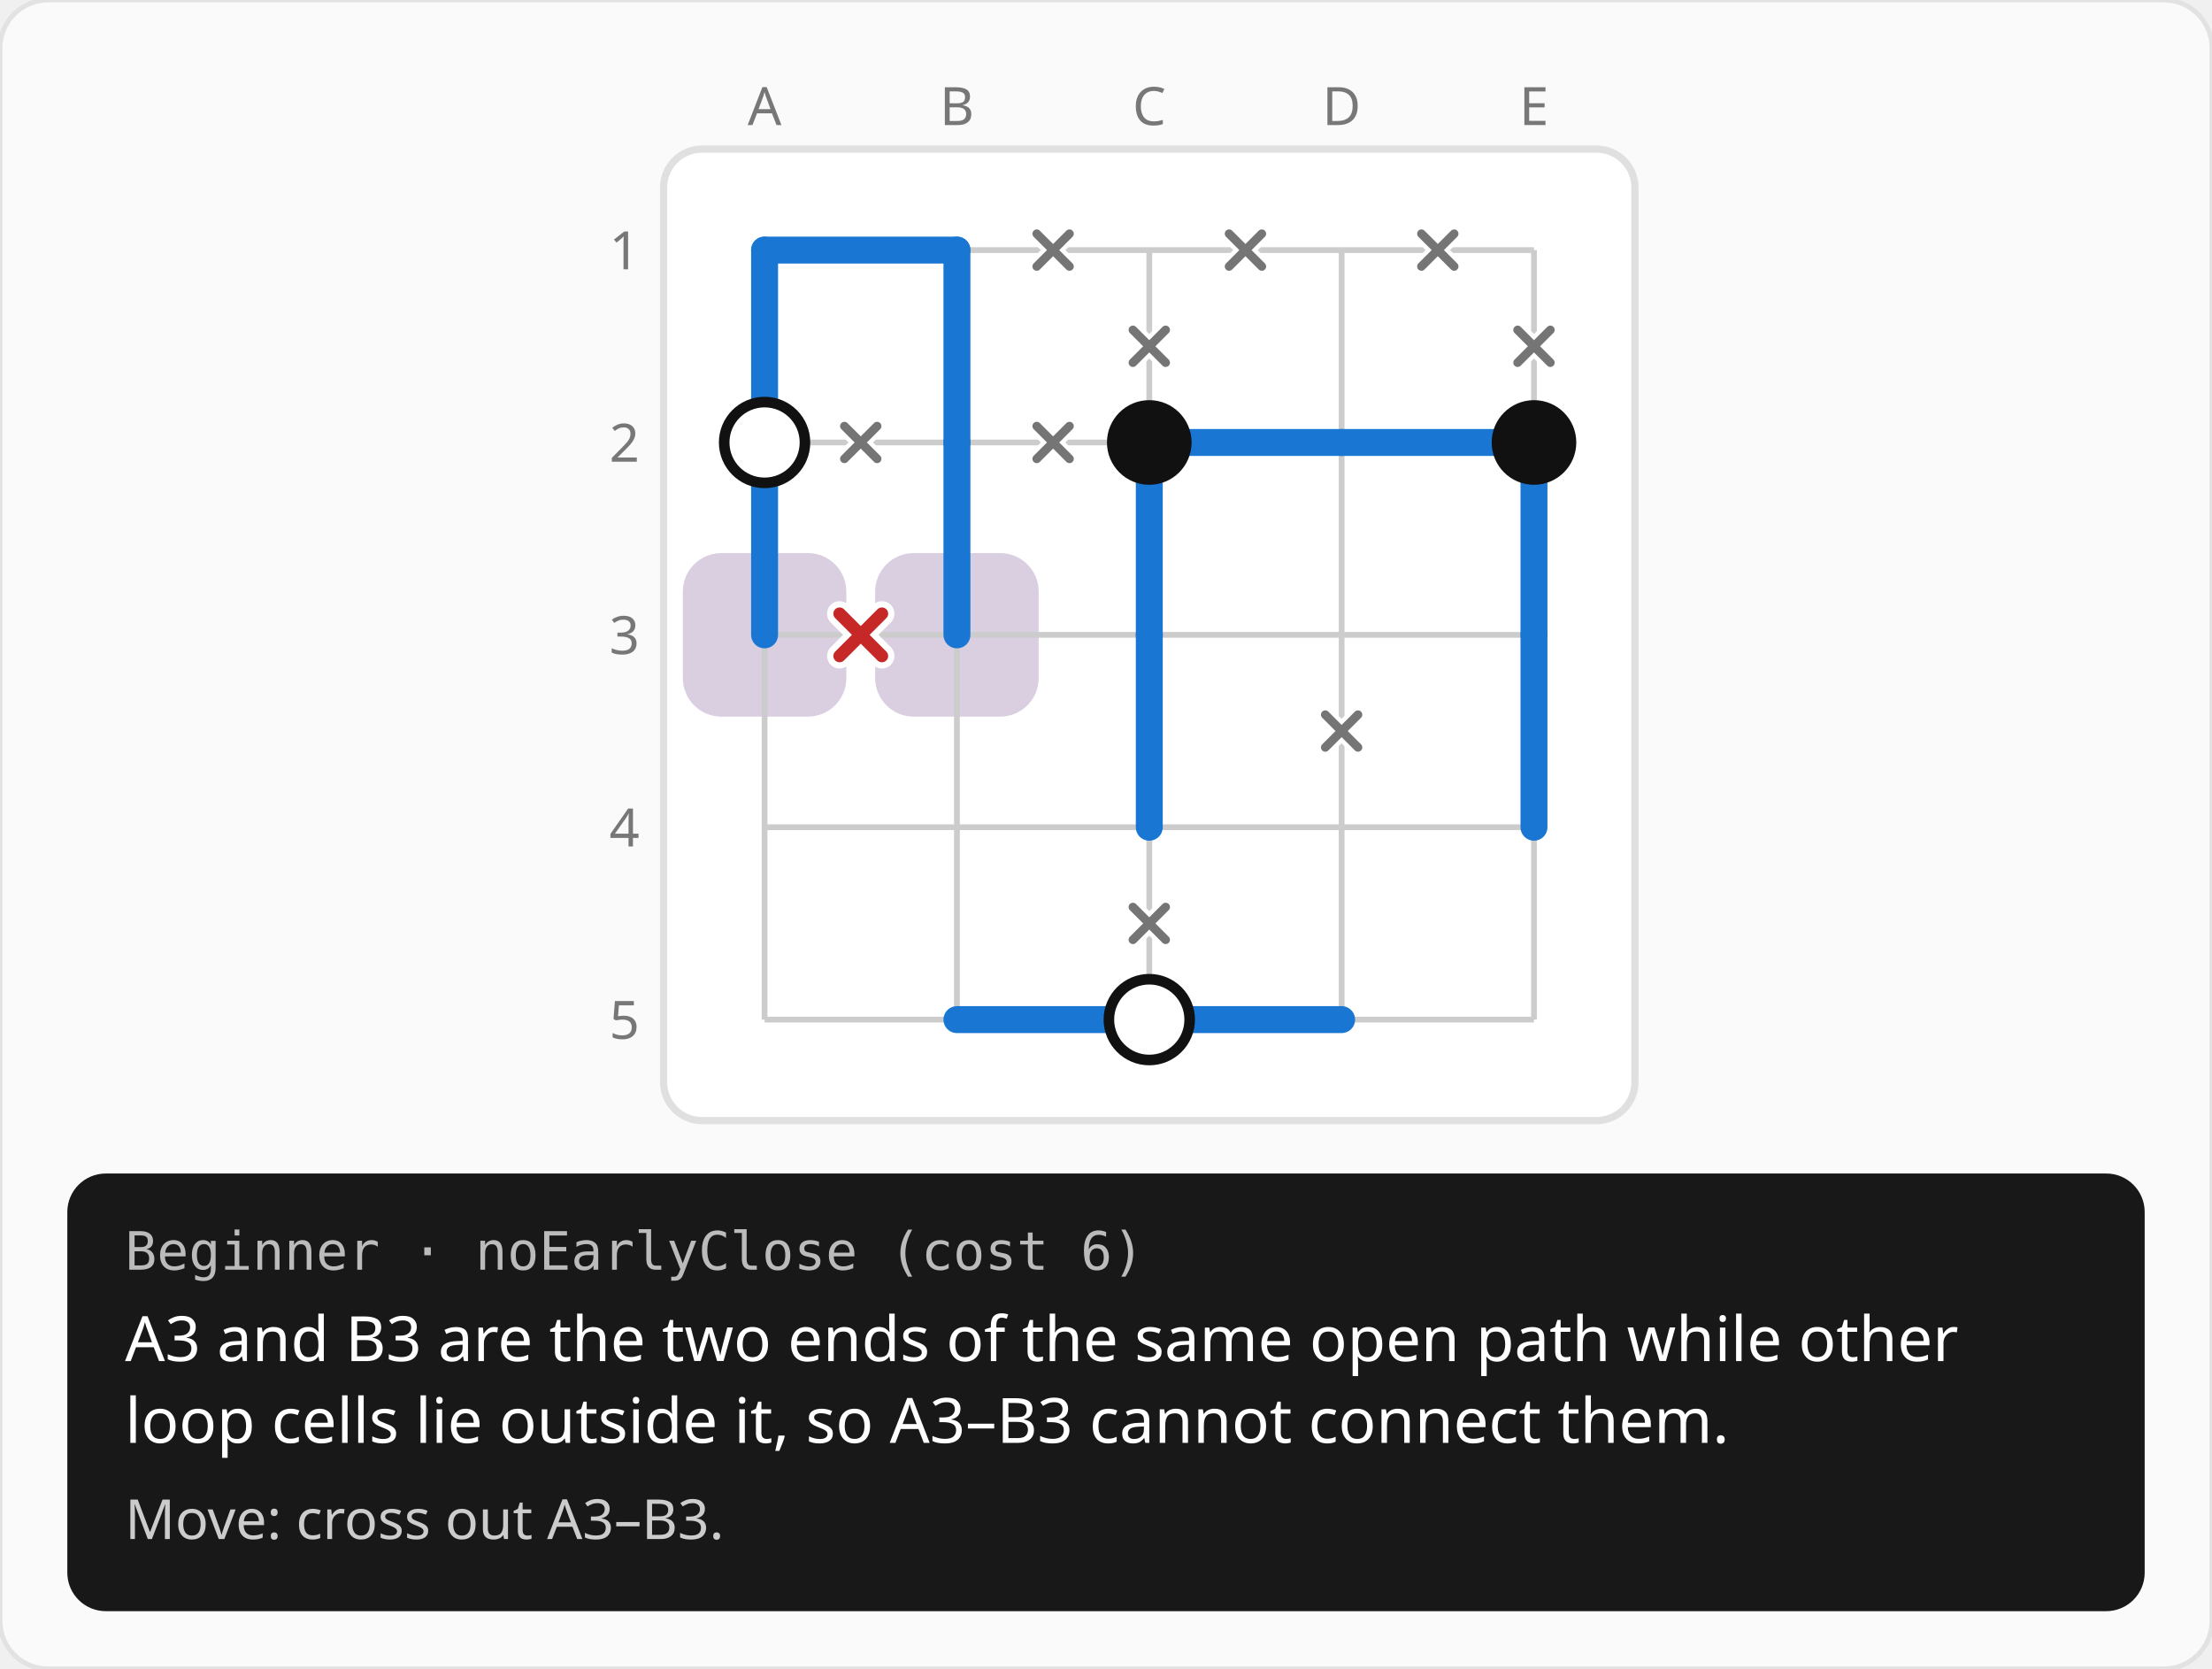
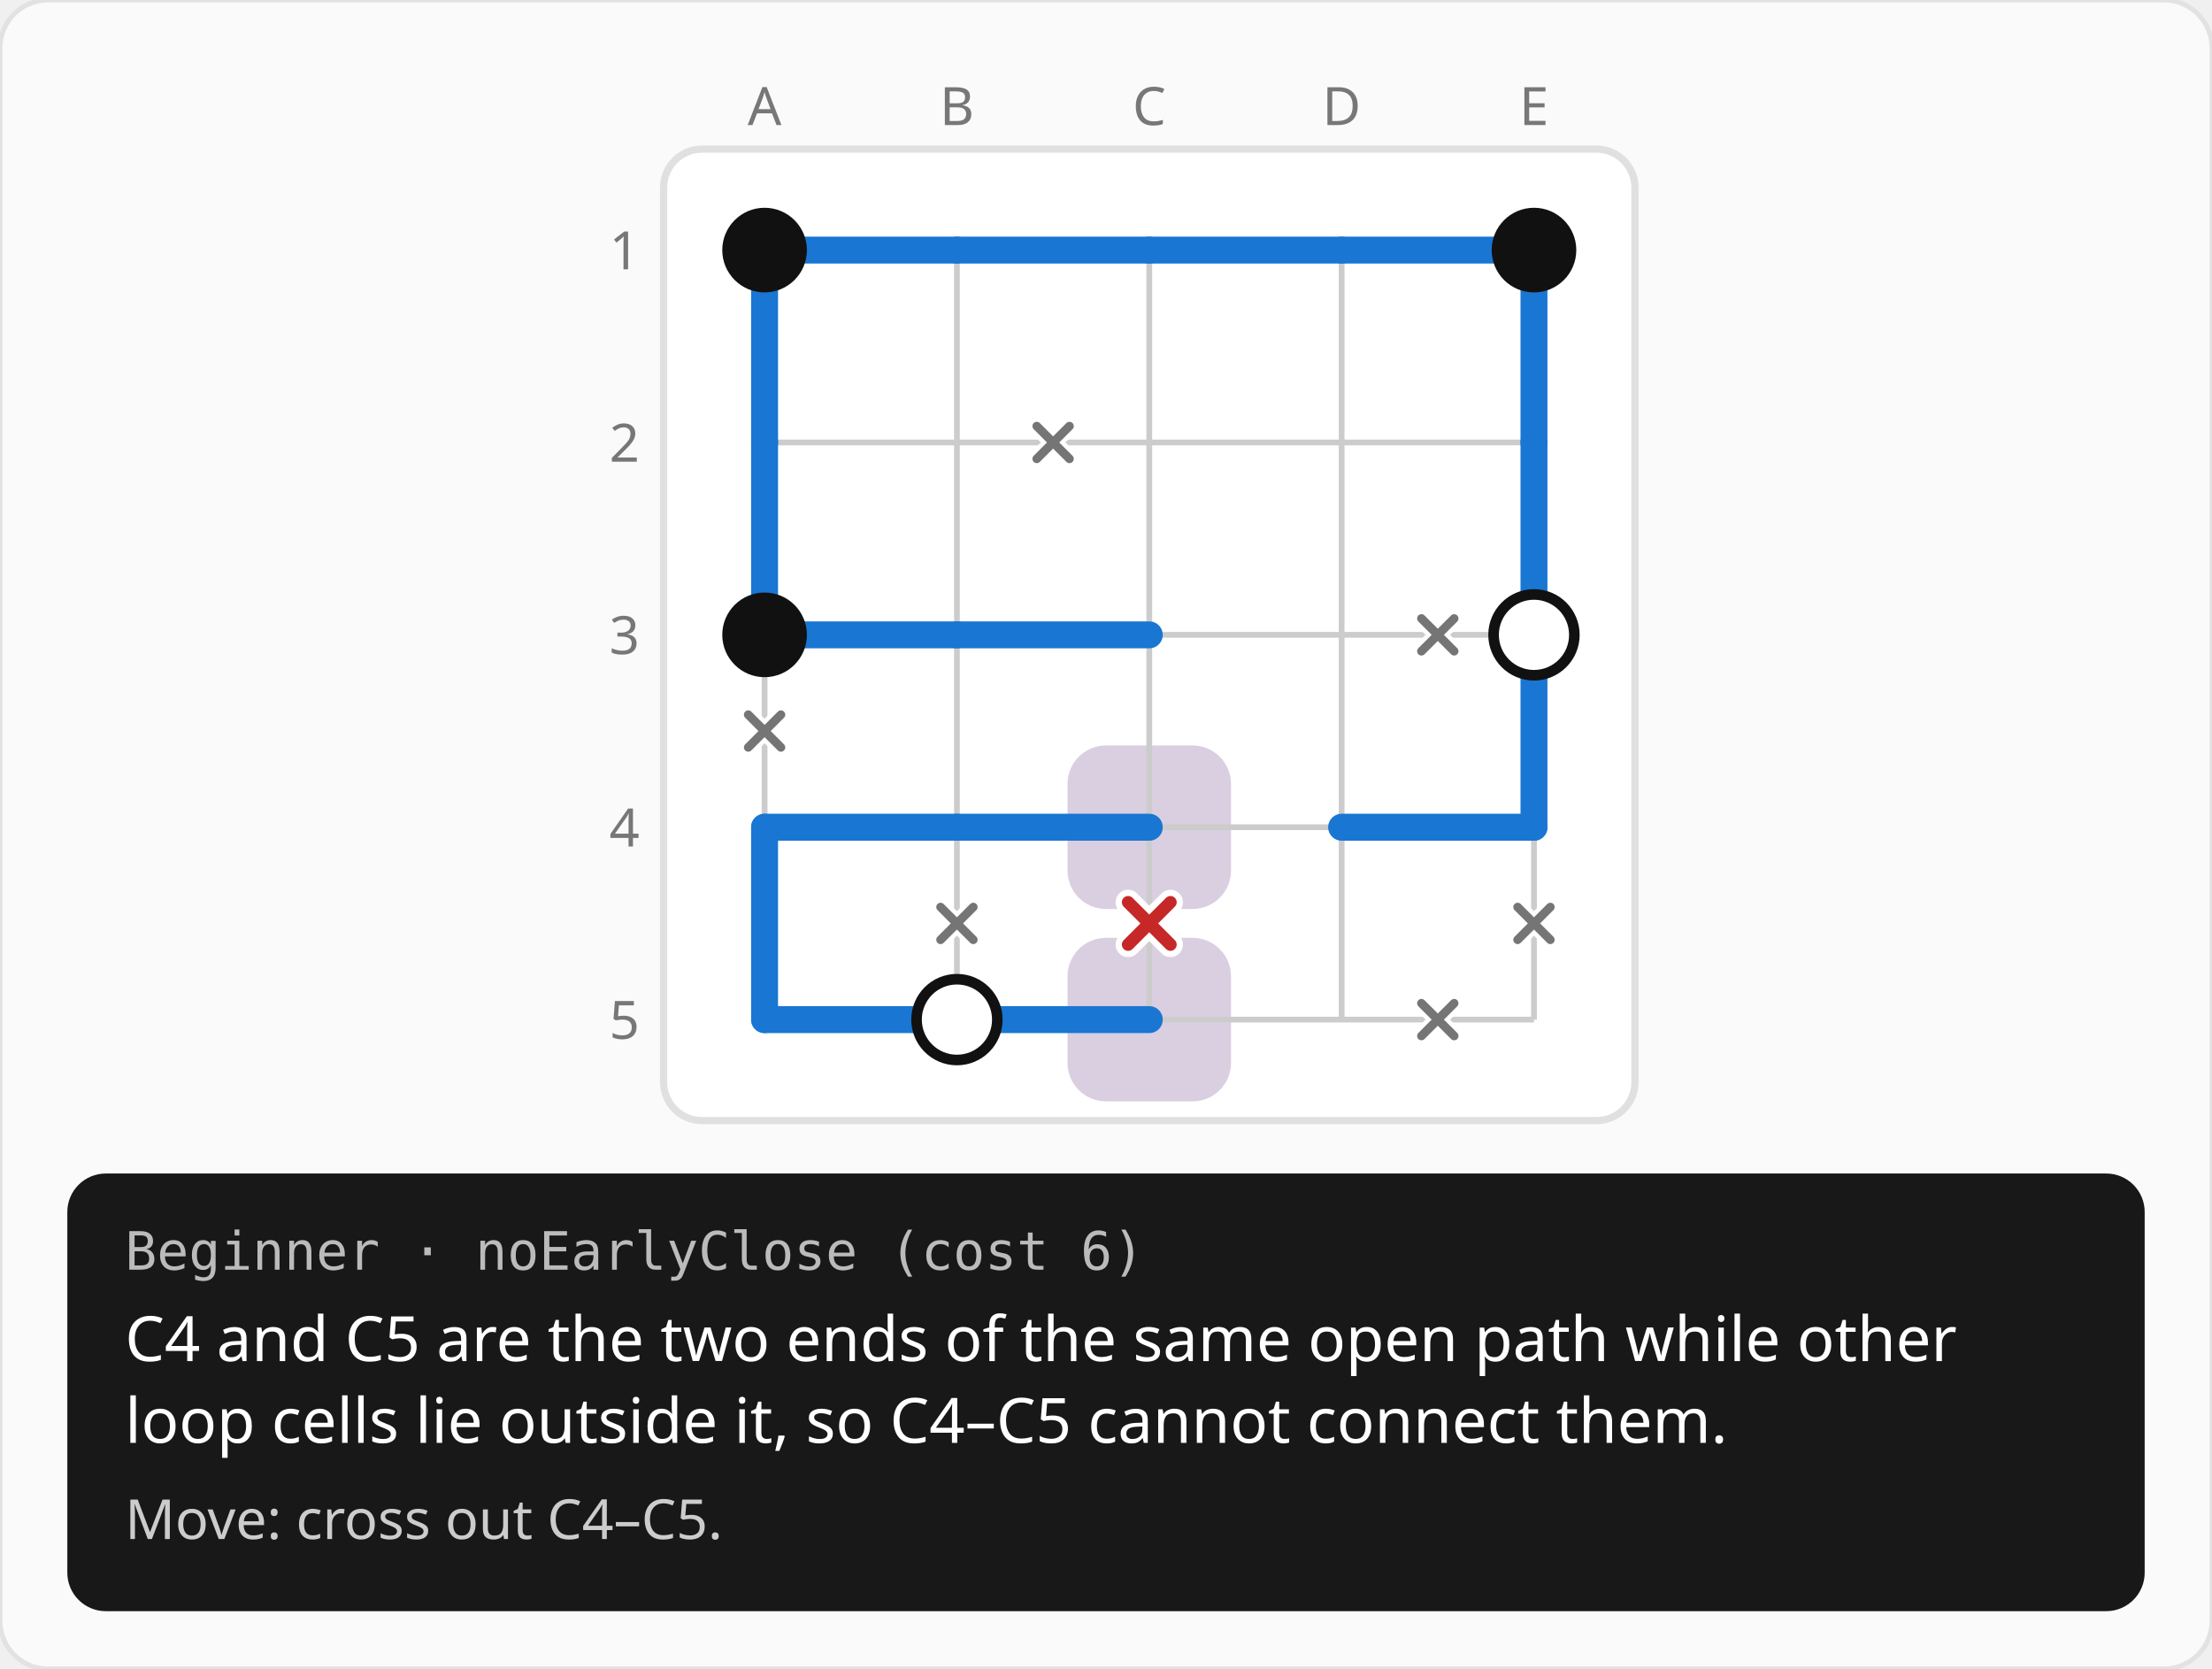
<svg xmlns="http://www.w3.org/2000/svg" width="460" height="347" viewBox="0 0 460 347">
  <rect width="460" height="347" rx="10" fill="#fafafa" stroke="#e2e2e2" />
  <defs>
    <pattern id="hatch" width="8" height="8" patternUnits="userSpaceOnUse" patternTransform="rotate(45)">
      <line x1="0" y1="0" x2="0" y2="8" stroke="#d55e00" stroke-width="3" opacity="0.55" />
    </pattern>
  </defs>
  <g transform="translate(119 12)">
    <text x="40" y="14" fill="#777777" font-size="11" font-family="system-ui, sans-serif" text-anchor="middle">A</text>
    <text x="80" y="14" fill="#777777" font-size="11" font-family="system-ui, sans-serif" text-anchor="middle">B</text>
    <text x="120" y="14" fill="#777777" font-size="11" font-family="system-ui, sans-serif" text-anchor="middle">C</text>
    <text x="160" y="14" fill="#777777" font-size="11" font-family="system-ui, sans-serif" text-anchor="middle">D</text>
    <text x="200" y="14" fill="#777777" font-size="11" font-family="system-ui, sans-serif" text-anchor="middle">E</text>
    <text x="14" y="44" fill="#777777" font-size="11" font-family="system-ui, sans-serif" text-anchor="end">1</text>
    <text x="14" y="84" fill="#777777" font-size="11" font-family="system-ui, sans-serif" text-anchor="end">2</text>
    <text x="14" y="124" fill="#777777" font-size="11" font-family="system-ui, sans-serif" text-anchor="end">3</text>
    <text x="14" y="164" fill="#777777" font-size="11" font-family="system-ui, sans-serif" text-anchor="end">4</text>
    <text x="14" y="204" fill="#777777" font-size="11" font-family="system-ui, sans-serif" text-anchor="end">5</text>
    <g transform="translate(18 18)">
      <rect x="1" y="1" width="202" height="202" rx="8" fill="#ffffff" stroke="#e0e0e0" stroke-width="1.5" />
-       <rect x="5" y="85" width="34" height="34" rx="8" fill="rgba(122,81,149,0.28)" />
-       <rect x="45" y="85" width="34" height="34" rx="8" fill="rgba(122,81,149,0.28)" />
+       <rect x="85" y="125" width="34" height="34" rx="8" fill="rgba(122,81,149,0.28)" />
+       <rect x="85" y="165" width="34" height="34" rx="8" fill="rgba(122,81,149,0.28)" />
      <line x1="22" y1="22" x2="182" y2="22" stroke="#cccccc" stroke-width="1.2" />
      <line x1="22" y1="62" x2="182" y2="62" stroke="#cccccc" stroke-width="1.2" />
      <line x1="22" y1="102" x2="182" y2="102" stroke="#cccccc" stroke-width="1.2" />
      <line x1="22" y1="142" x2="182" y2="142" stroke="#cccccc" stroke-width="1.2" />
      <line x1="22" y1="182" x2="182" y2="182" stroke="#cccccc" stroke-width="1.2" />
      <line x1="22" y1="22" x2="22" y2="182" stroke="#cccccc" stroke-width="1.2" />
      <line x1="62" y1="22" x2="62" y2="182" stroke="#cccccc" stroke-width="1.2" />
      <line x1="102" y1="22" x2="102" y2="182" stroke="#cccccc" stroke-width="1.2" />
      <line x1="142" y1="22" x2="142" y2="182" stroke="#cccccc" stroke-width="1.2" />
      <line x1="182" y1="22" x2="182" y2="182" stroke="#cccccc" stroke-width="1.2" />
      <line x1="22" y1="22" x2="62" y2="22" stroke="#1976d2" stroke-width="5.6" stroke-linecap="round" />
      <line x1="22" y1="22" x2="22" y2="62" stroke="#1976d2" stroke-width="5.6" stroke-linecap="round" />
-       <line x1="62" y1="22" x2="62" y2="62" stroke="#1976d2" stroke-width="5.6" stroke-linecap="round" />
+       <line x1="62" y1="22" x2="102" y2="22" stroke="#1976d2" stroke-width="5.6" stroke-linecap="round" />
+       <line x1="102" y1="22" x2="142" y2="22" stroke="#1976d2" stroke-width="5.6" stroke-linecap="round" />
+       <line x1="142" y1="22" x2="182" y2="22" stroke="#1976d2" stroke-width="5.6" stroke-linecap="round" />
+       <line x1="182" y1="22" x2="182" y2="62" stroke="#1976d2" stroke-width="5.6" stroke-linecap="round" />
      <line x1="22" y1="62" x2="22" y2="102" stroke="#1976d2" stroke-width="5.6" stroke-linecap="round" />
-       <line x1="62" y1="62" x2="62" y2="102" stroke="#1976d2" stroke-width="5.6" stroke-linecap="round" />
-       <line x1="102" y1="62" x2="142" y2="62" stroke="#1976d2" stroke-width="5.6" stroke-linecap="round" />
-       <line x1="102" y1="62" x2="102" y2="102" stroke="#1976d2" stroke-width="5.6" stroke-linecap="round" />
-       <line x1="142" y1="62" x2="182" y2="62" stroke="#1976d2" stroke-width="5.6" stroke-linecap="round" />
      <line x1="182" y1="62" x2="182" y2="102" stroke="#1976d2" stroke-width="5.6" stroke-linecap="round" />
-       <line x1="102" y1="102" x2="102" y2="142" stroke="#1976d2" stroke-width="5.6" stroke-linecap="round" />
+       <line x1="22" y1="102" x2="62" y2="102" stroke="#1976d2" stroke-width="5.6" stroke-linecap="round" />
+       <line x1="62" y1="102" x2="102" y2="102" stroke="#1976d2" stroke-width="5.6" stroke-linecap="round" />
      <line x1="182" y1="102" x2="182" y2="142" stroke="#1976d2" stroke-width="5.6" stroke-linecap="round" />
+       <line x1="22" y1="142" x2="62" y2="142" stroke="#1976d2" stroke-width="5.6" stroke-linecap="round" />
+       <line x1="22" y1="142" x2="22" y2="182" stroke="#1976d2" stroke-width="5.6" stroke-linecap="round" />
+       <line x1="62" y1="142" x2="102" y2="142" stroke="#1976d2" stroke-width="5.6" stroke-linecap="round" />
+       <line x1="142" y1="142" x2="182" y2="142" stroke="#1976d2" stroke-width="5.6" stroke-linecap="round" />
+       <line x1="22" y1="182" x2="62" y2="182" stroke="#1976d2" stroke-width="5.6" stroke-linecap="round" />
      <line x1="62" y1="182" x2="102" y2="182" stroke="#1976d2" stroke-width="5.6" stroke-linecap="round" />
-       <line x1="102" y1="182" x2="142" y2="182" stroke="#1976d2" stroke-width="5.6" stroke-linecap="round" />
-       <circle cx="22" cy="62" r="8.4" fill="#ffffff" />
-       <circle cx="22" cy="62" r="8.4" fill="none" stroke="#111111" stroke-width="2.2" />
-       <circle cx="102" cy="62" r="8.8" fill="#111111" />
-       <circle cx="182" cy="62" r="8.8" fill="#111111" />
-       <circle cx="102" cy="182" r="8.4" fill="#ffffff" />
-       <circle cx="102" cy="182" r="8.4" fill="none" stroke="#111111" stroke-width="2.2" />
-       <path d="M78.6 18.6L85.4 25.4M78.6 25.4L85.4 18.6" stroke="#ffffff" stroke-width="3.6" stroke-linecap="round" />
-       <path d="M78.6 18.6L85.4 25.4M78.6 25.4L85.4 18.6" stroke="#757575" stroke-width="1.8" stroke-linecap="round" />
-       <path d="M118.6 18.6L125.4 25.4M118.6 25.4L125.4 18.6" stroke="#ffffff" stroke-width="3.6" stroke-linecap="round" />
-       <path d="M118.6 18.6L125.4 25.4M118.6 25.4L125.4 18.6" stroke="#757575" stroke-width="1.8" stroke-linecap="round" />
-       <path d="M98.6 38.6L105.4 45.4M98.6 45.4L105.4 38.6" stroke="#ffffff" stroke-width="3.6" stroke-linecap="round" />
-       <path d="M98.6 38.6L105.4 45.4M98.6 45.4L105.4 38.6" stroke="#757575" stroke-width="1.8" stroke-linecap="round" />
-       <path d="M158.6 18.6L165.4 25.4M158.6 25.4L165.4 18.6" stroke="#ffffff" stroke-width="3.6" stroke-linecap="round" />
-       <path d="M158.6 18.6L165.4 25.4M158.6 25.4L165.4 18.6" stroke="#757575" stroke-width="1.8" stroke-linecap="round" />
-       <path d="M178.6 38.6L185.4 45.4M178.6 45.4L185.4 38.6" stroke="#ffffff" stroke-width="3.6" stroke-linecap="round" />
-       <path d="M178.6 38.6L185.4 45.4M178.6 45.4L185.4 38.6" stroke="#757575" stroke-width="1.8" stroke-linecap="round" />
-       <path d="M38.6 58.6L45.4 65.4M38.6 65.4L45.4 58.6" stroke="#ffffff" stroke-width="3.6" stroke-linecap="round" />
-       <path d="M38.6 58.6L45.4 65.4M38.6 65.4L45.4 58.6" stroke="#757575" stroke-width="1.8" stroke-linecap="round" />
+       <circle cx="22" cy="22" r="8.8" fill="#111111" />
+       <circle cx="182" cy="22" r="8.8" fill="#111111" />
+       <circle cx="22" cy="102" r="8.8" fill="#111111" />
+       <circle cx="182" cy="102" r="8.4" fill="#ffffff" />
+       <circle cx="182" cy="102" r="8.4" fill="none" stroke="#111111" stroke-width="2.2" />
+       <circle cx="62" cy="182" r="8.4" fill="#ffffff" />
+       <circle cx="62" cy="182" r="8.4" fill="none" stroke="#111111" stroke-width="2.2" />
      <path d="M78.6 58.6L85.4 65.4M78.6 65.4L85.4 58.6" stroke="#ffffff" stroke-width="3.6" stroke-linecap="round" />
      <path d="M78.6 58.6L85.4 65.4M78.6 65.4L85.4 58.6" stroke="#757575" stroke-width="1.8" stroke-linecap="round" />
-       <path d="M138.6 118.6L145.4 125.4M138.6 125.4L145.4 118.6" stroke="#ffffff" stroke-width="3.6" stroke-linecap="round" />
-       <path d="M138.6 118.6L145.4 125.4M138.6 125.4L145.4 118.6" stroke="#757575" stroke-width="1.8" stroke-linecap="round" />
-       <path d="M98.6 158.6L105.4 165.4M98.6 165.4L105.4 158.6" stroke="#ffffff" stroke-width="3.6" stroke-linecap="round" />
-       <path d="M98.6 158.6L105.4 165.4M98.6 165.4L105.4 158.6" stroke="#757575" stroke-width="1.8" stroke-linecap="round" />
-       <path d="M37.6 97.6L46.4 106.4M37.6 106.4L46.4 97.6" stroke="#ffffff" stroke-width="5.2" stroke-linecap="round" />
-       <path d="M37.6 97.6L46.4 106.4M37.6 106.4L46.4 97.6" stroke="#c62828" stroke-width="2.6" stroke-linecap="round" />
+       <path d="M18.6 118.6L25.4 125.4M18.6 125.4L25.4 118.6" stroke="#ffffff" stroke-width="3.6" stroke-linecap="round" />
+       <path d="M18.6 118.6L25.4 125.4M18.6 125.4L25.4 118.6" stroke="#757575" stroke-width="1.8" stroke-linecap="round" />
+       <path d="M158.6 98.6L165.4 105.4M158.6 105.4L165.4 98.6" stroke="#ffffff" stroke-width="3.6" stroke-linecap="round" />
+       <path d="M158.6 98.6L165.4 105.4M158.6 105.4L165.4 98.6" stroke="#757575" stroke-width="1.8" stroke-linecap="round" />
+       <path d="M58.6 158.6L65.4 165.4M58.6 165.4L65.4 158.6" stroke="#ffffff" stroke-width="3.6" stroke-linecap="round" />
+       <path d="M58.6 158.6L65.4 165.4M58.6 165.4L65.4 158.6" stroke="#757575" stroke-width="1.8" stroke-linecap="round" />
+       <path d="M178.6 158.6L185.4 165.4M178.6 165.4L185.4 158.6" stroke="#ffffff" stroke-width="3.6" stroke-linecap="round" />
+       <path d="M178.6 158.6L185.4 165.4M178.6 165.4L185.4 158.6" stroke="#757575" stroke-width="1.8" stroke-linecap="round" />
+       <path d="M158.6 178.6L165.4 185.4M158.6 185.4L165.4 178.6" stroke="#ffffff" stroke-width="3.6" stroke-linecap="round" />
+       <path d="M158.6 178.6L165.4 185.4M158.6 185.4L165.4 178.6" stroke="#757575" stroke-width="1.8" stroke-linecap="round" />
+       <path d="M97.6 157.6L106.4 166.4M97.6 166.4L106.4 157.6" stroke="#ffffff" stroke-width="5.2" stroke-linecap="round" />
+       <path d="M97.6 157.6L106.4 166.4M97.6 166.4L106.4 157.6" stroke="#c62828" stroke-width="2.6" stroke-linecap="round" />
    </g>
  </g>
  <rect x="14" y="244" width="432" height="91" rx="8" fill="#181818" />
  <text x="26" y="264" fill="#bbbbbb" font-size="11" font-family="ui-monospace, Menlo, monospace">Beginner · noEarlyClose (cost 6)</text>
-   <text x="26" y="283" fill="#ffffff" font-size="13" font-family="system-ui, sans-serif">A3 and B3 are the two ends of the same open path while other</text>
-   <text x="26" y="300" fill="#ffffff" font-size="13" font-family="system-ui, sans-serif">loop cells lie outside it, so A3–B3 cannot connect them.</text>
-   <text x="26" y="320" fill="#cccccc" font-size="11.5" font-family="system-ui, sans-serif">Move: cross out A3–B3.</text>
+   <text x="26" y="283" fill="#ffffff" font-size="13" font-family="system-ui, sans-serif">C4 and C5 are the two ends of the same open path while other</text>
+   <text x="26" y="300" fill="#ffffff" font-size="13" font-family="system-ui, sans-serif">loop cells lie outside it, so C4–C5 cannot connect them.</text>
+   <text x="26" y="320" fill="#cccccc" font-size="11.5" font-family="system-ui, sans-serif">Move: cross out C4–C5.</text>
</svg>
